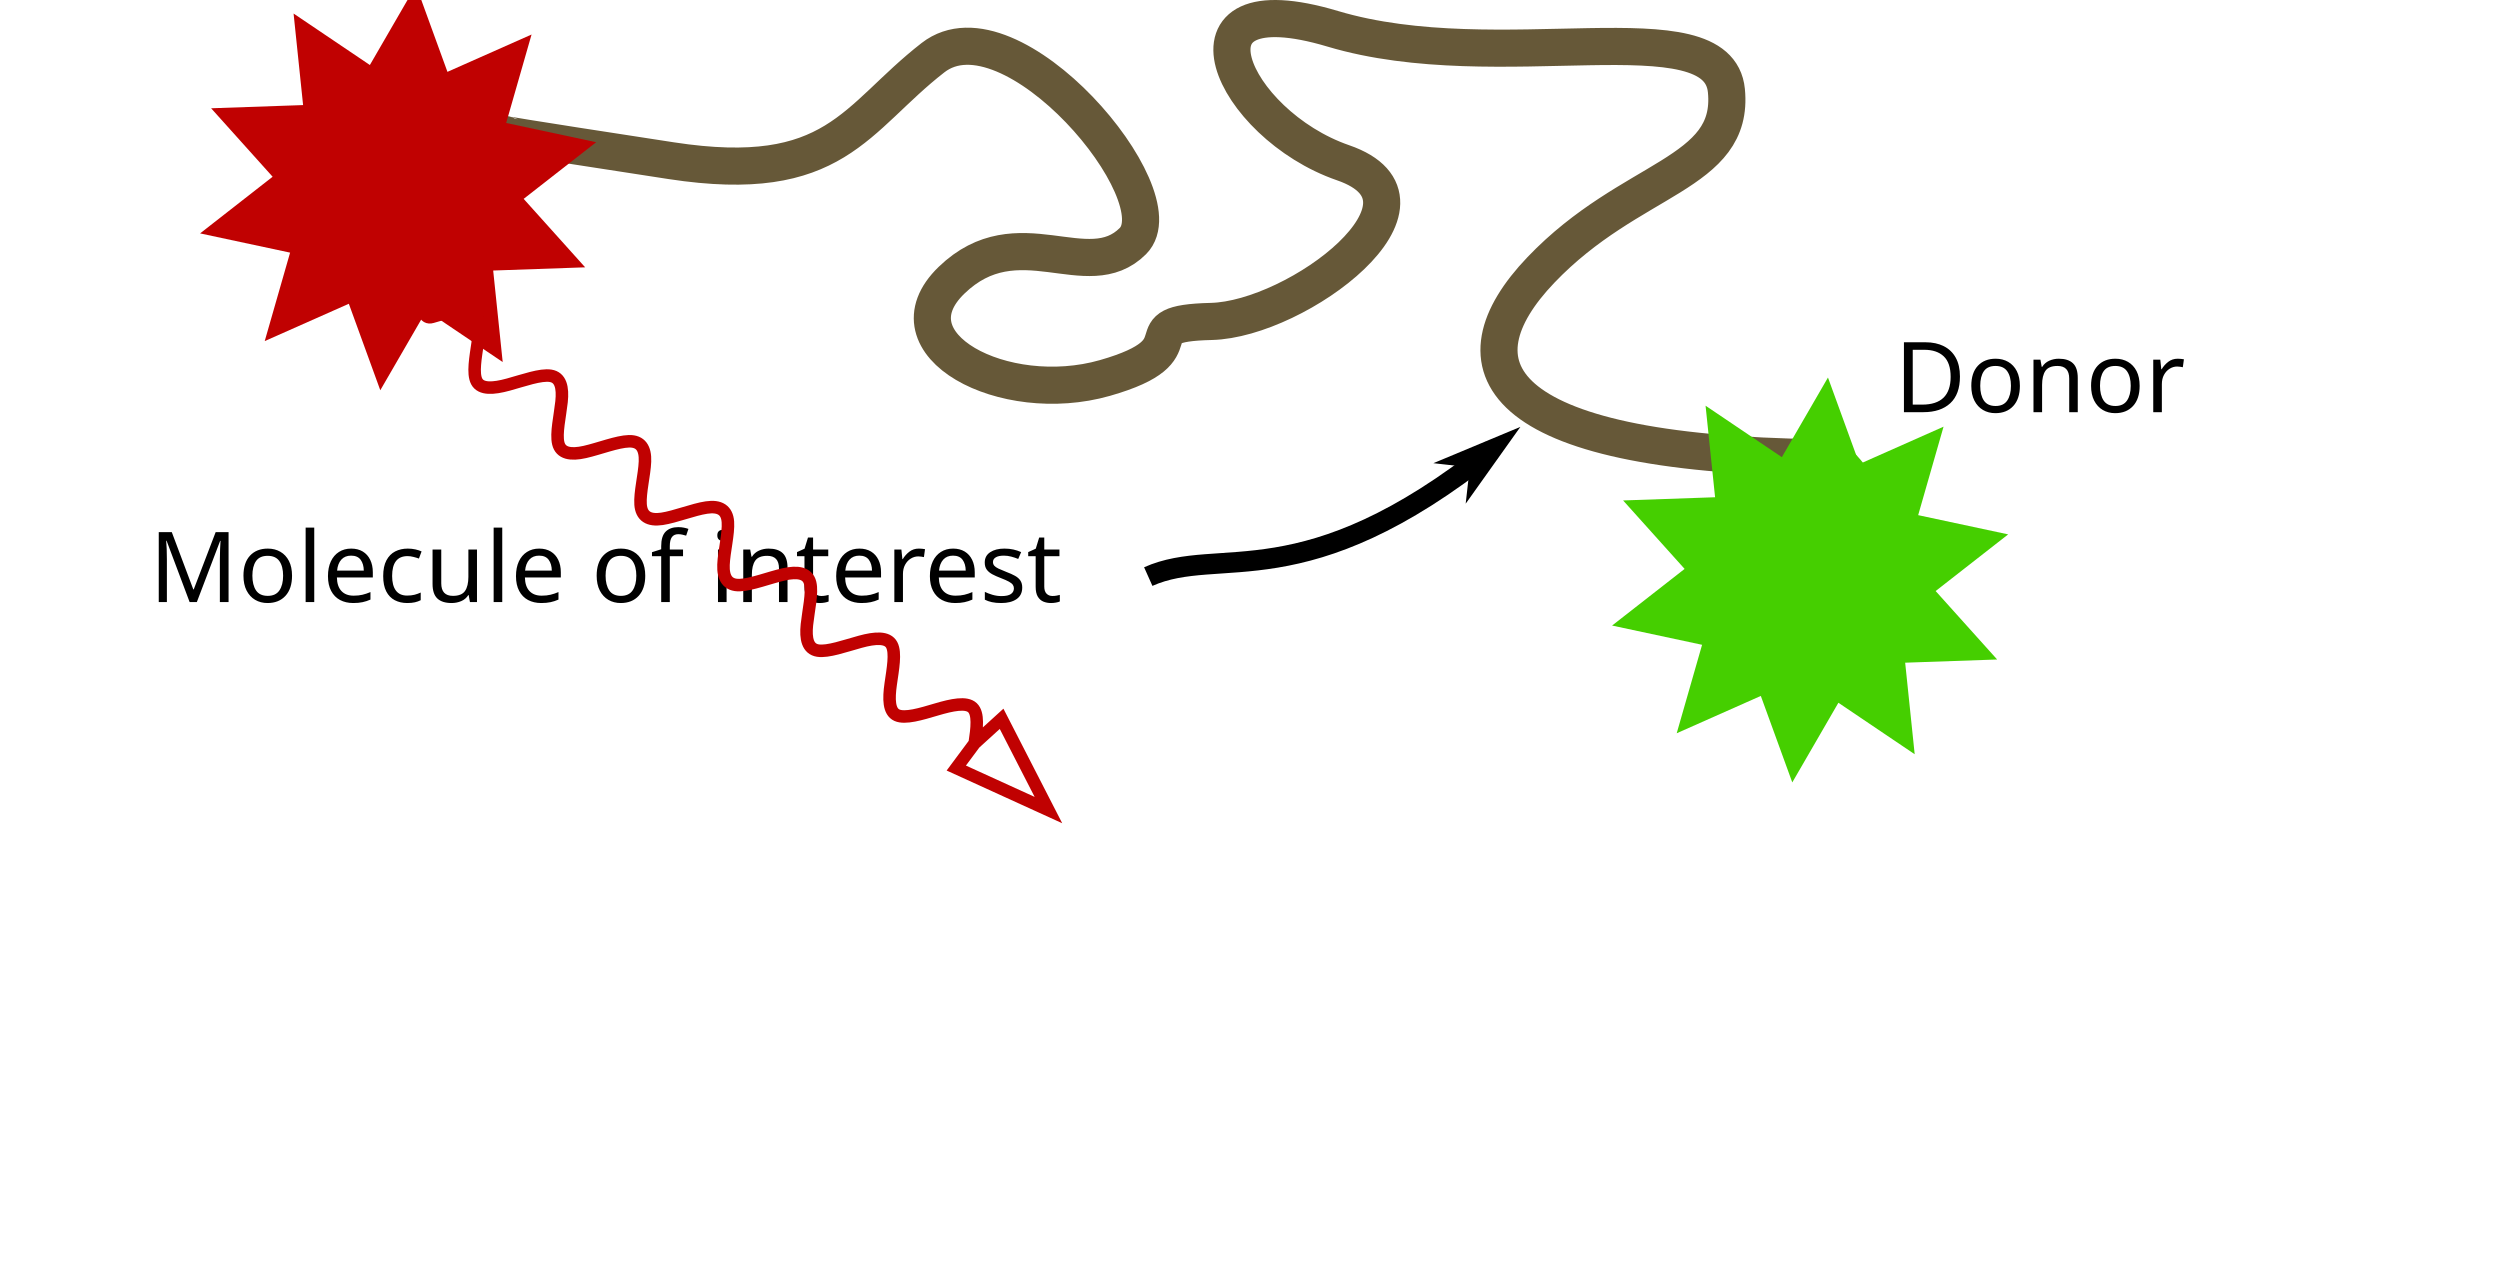
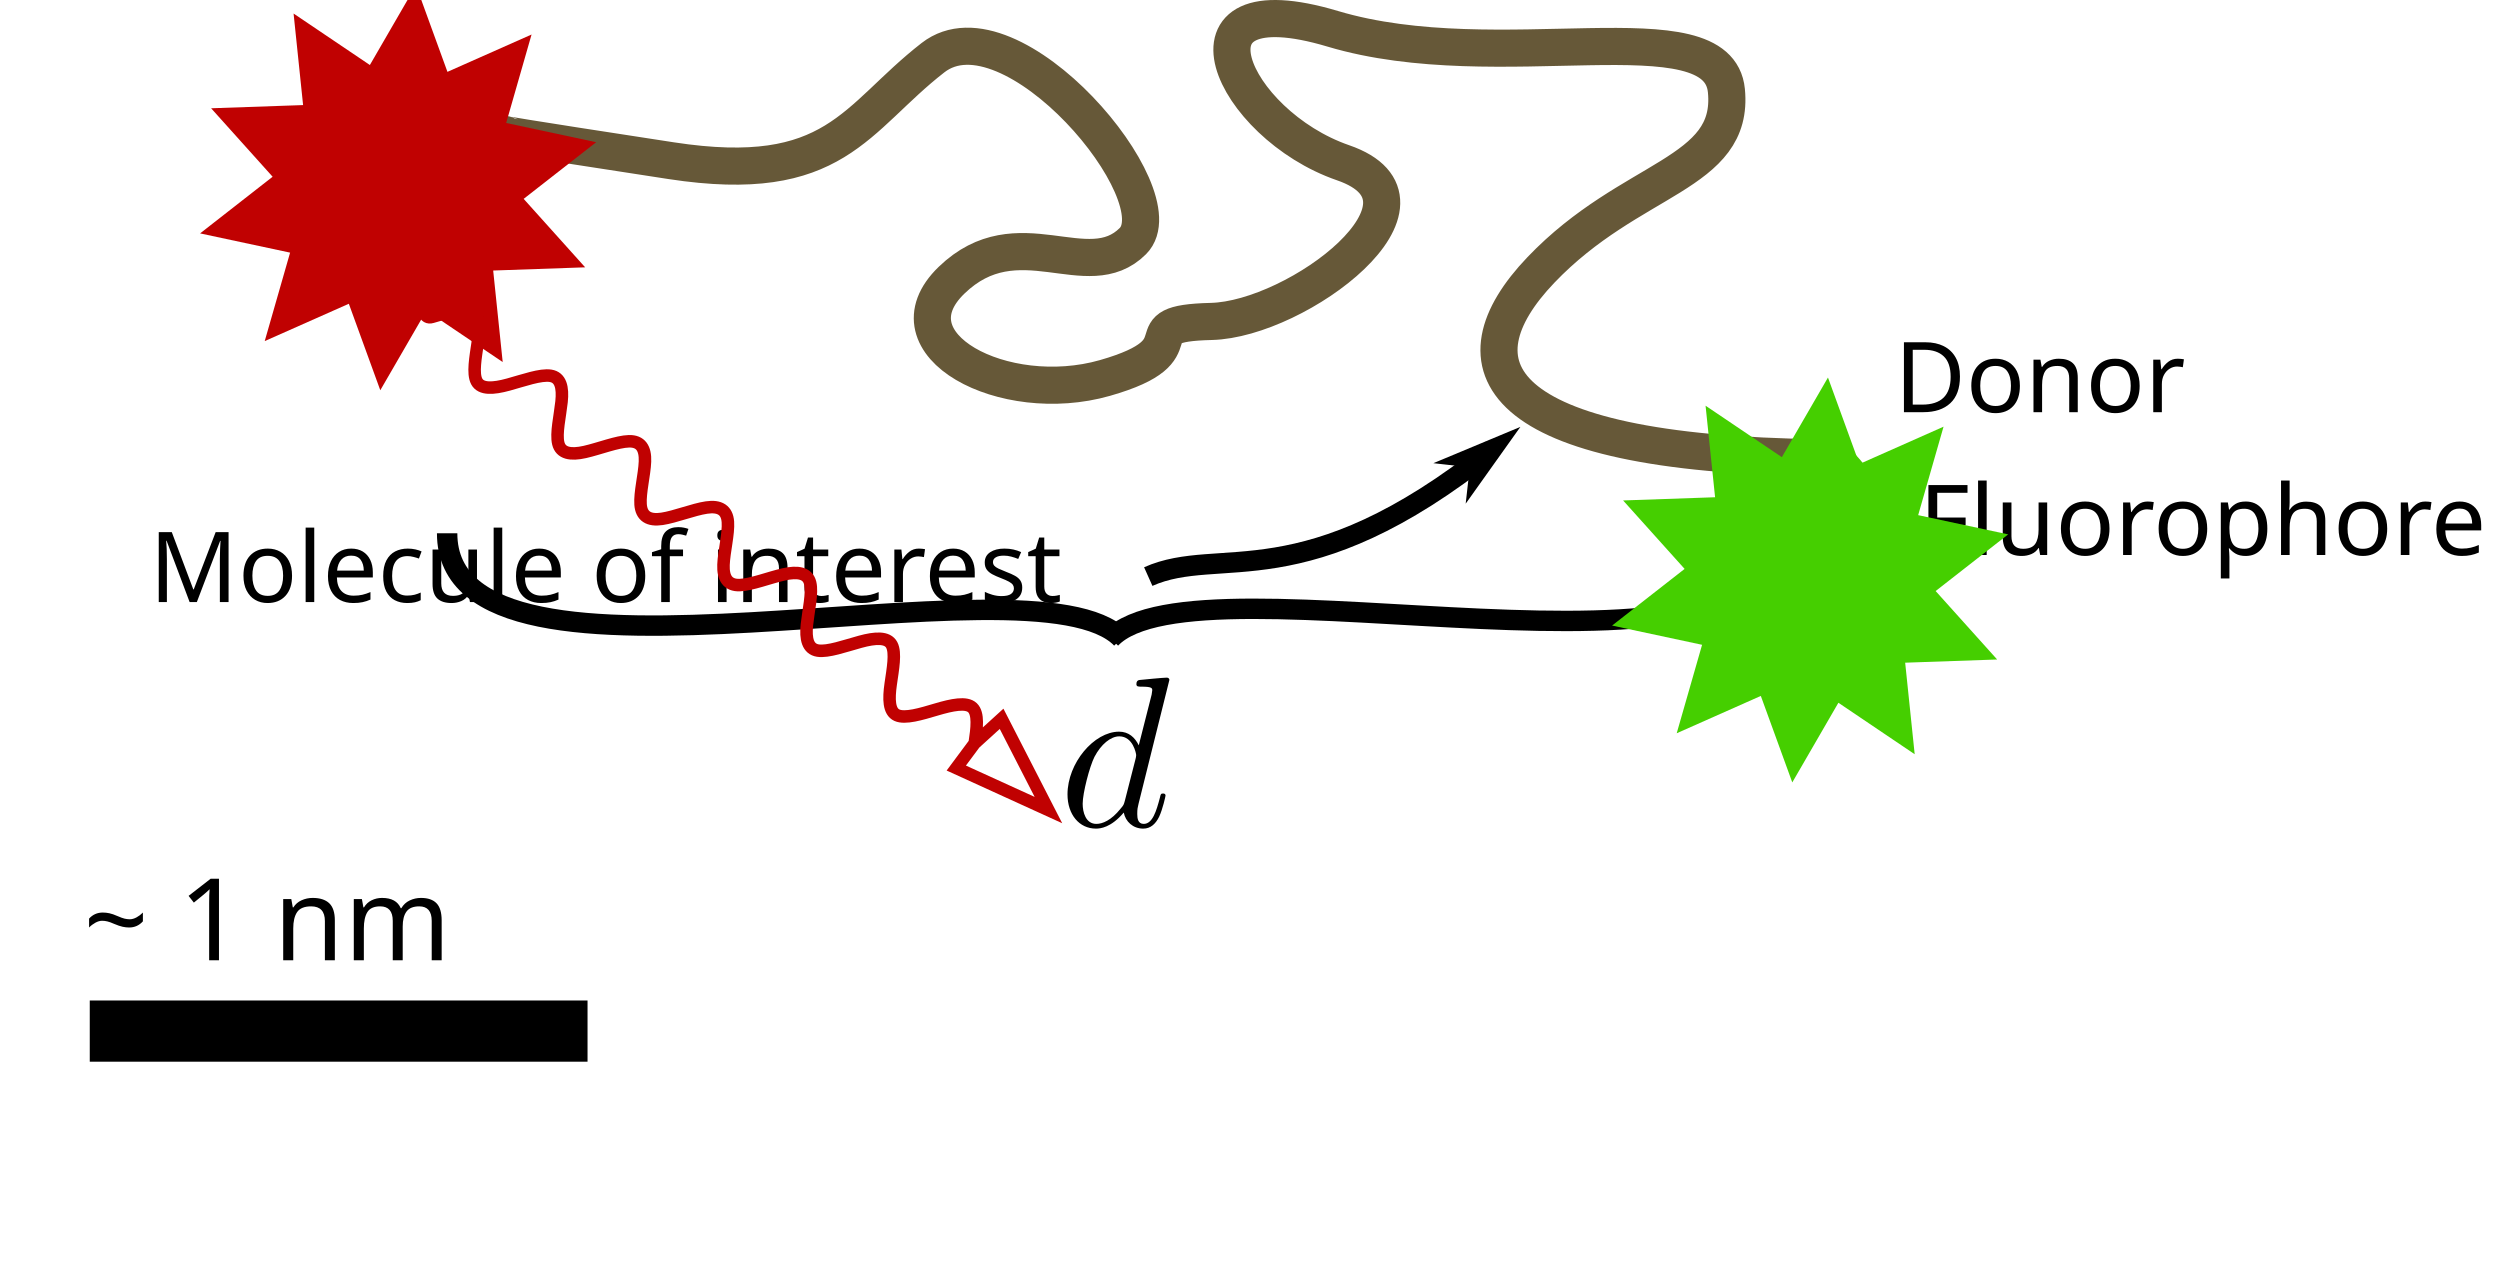
<svg xmlns="http://www.w3.org/2000/svg" width="1225.461" height="626.631" id="svg4258" version="1.1">
  <defs id="defs4260">
    <marker style="overflow:visible" id="Arrow1Send" refX="0" refY="0" orient="auto">
      <path transform="matrix(-0.2,0,0,-0.2,-1.2,0)" style="fill-rule:evenodd;stroke:#000000;stroke-width:1pt" d="M 0,0 5,-5 -12.5,0 5,5 0,0 z" id="path3798" />
    </marker>
    <marker style="overflow:visible" id="Arrow1Lend" refX="0" refY="0" orient="auto">
      <path transform="matrix(-0.8,0,0,-0.8,-10,0)" style="fill-rule:evenodd;stroke:#000000;stroke-width:1pt" d="M 0,0 5,-5 -12.5,0 5,5 0,0 z" id="path3786" />
    </marker>
    <marker orient="auto" refY="0" refX="0" id="Arrow1Mend" style="overflow:visible">
      <path id="path6838" d="M 0,0 5,-5 -12.5,0 5,5 0,0 z" style="fill-rule:evenodd;stroke:#000000;stroke-width:1pt;marker-start:none" transform="matrix(-0.4,0,0,-0.4,-4,0)" />
    </marker>
  </defs>
  <g transform="translate(185.625,-155.3231)" id="layer1" style="display:inline">
    <path id="path4266" d="m 62.087,221.288 c 0,0 0.767,0.463 81.344,12.81 80.577,12.347 90.001,-20.76 128.289,-50.508 38.288,-29.748 120.225,67.63 97.985,89.904 -22.24,22.274 -56.388,-12.235 -88.893,19.193 -32.505,31.428 25.655,62.066 75.152,47.924 49.497,-14.142 9.701,-26.711 52.127,-27.721 42.426,-1.01 119.272,-58.93 64.65,-77.782 -54.622,-18.851 -86.58,-90.029 -5.051,-65.66 81.529,24.369 188.899,-11.112 192.939,30.305 4.041,41.416 -46.739,41.665 -90.914,87.883 -44.175,46.218 -25.219,90.079 136.843,92.08" style="fill:none;stroke:#665838;stroke-width:18.2;stroke-linecap:round;stroke-linejoin:miter;stroke-miterlimit:4;stroke-opacity:1;stroke-dasharray:none" />
  </g>
-   <g id="layer7" style="display:none" transform="translate(4e-6,1.700115e-5)">
-     <g id="g7919">
+   <g id="layer7" style="display:inline" transform="translate(4e-6,1.700115e-5)">
+     <g id="g7919" transform="translate(12,0)">
      <path style="fill:none;stroke:#000000;stroke-width:10;stroke-linecap:butt;stroke-linejoin:miter;stroke-miterlimit:4;stroke-opacity:1;stroke-dasharray:none" d="M 537.755,313.032 C 494.72,267.882 207.182,354.202 207.182,261.413" id="path5209" />
      <path id="path5211" d="m 532.451,313.032 c 43.034,-45.15 329.865,37.634 329.865,-55.154" style="fill:none;stroke:#000000;stroke-width:10;stroke-linecap:butt;stroke-linejoin:miter;stroke-miterlimit:4;stroke-opacity:1;stroke-dasharray:none" />
    </g>
-     <g id="g5226" transform="matrix(4.311734,0,0,4.311734,-93.92358,-2667.56)">
+     <g id="g5226" transform="matrix(4.311734,0,0,4.311734,-71.92358,-2667.56)">
      <g word-spacing="normal" letter-spacing="normal" font-size-adjust="none" font-stretch="normal" font-weight="normal" font-variant="normal" font-style="normal" stroke-miterlimit="10.433" xml:space="preserve" transform="matrix(0.488605,0,0,-0.488605,-85.50587,911.0801)" id="content" style="font-style:normal;font-variant:normal;font-weight:normal;font-stretch:normal;letter-spacing:normal;word-spacing:normal;text-anchor:start;fill:none;stroke:#000000;stroke-linecap:butt;stroke-linejoin:miter;stroke-miterlimit:10.433;stroke-opacity:1;stroke-dasharray:none;stroke-dashoffset:0">
        <path id="path5229" d="m 481.22,440.23 0,0 0,0.01 0,0 0,0.01 0,0.02 0,0.01 0,0.02 0,0.02 -0.01,0.02 0,0.02 -0.01,0.02 0,0.02 -0.01,0.02 -0.01,0.03 -0.01,0.02 -0.01,0.03 -0.02,0.02 -0.01,0.03 -0.02,0.02 -0.02,0.02 -0.02,0.03 -0.02,0.01 -0.01,0.01 -0.01,0.01 -0.02,0.01 -0.01,0.01 -0.02,0.01 -0.01,0.01 -0.02,0.01 -0.01,0.01 -0.02,0.01 -0.02,0 -0.02,0.01 -0.02,0.01 -0.02,0 -0.02,0.01 -0.03,0.01 -0.02,0 -0.02,0 -0.03,0.01 -0.03,0 -0.02,0 -0.03,0.01 -0.03,0 -0.03,0 c -0.75,0 -5.48,-0.46 -6.33,-0.55 -0.4,-0.05 -0.7,-0.3 -0.7,-0.95 0,-0.6 0.45,-0.6 1.2,-0.6 2.39,0 2.49,-0.34 2.49,-0.84 l -0.14,-1 -3,-11.81 c -0.89,1.84 -2.35,3.18 -4.58,3.18 l 0.05,-1.09 c 3.23,0 3.93,-4.08 3.93,-4.37 0,-0.32 -0.09,-0.61 -0.14,-0.86 l -2.5,-9.77 c -0.25,-0.89 -0.25,-0.98 -1,-1.84 -2.18,-2.74 -4.23,-3.53 -5.62,-3.53 -2.49,0 -3.19,2.73 -3.19,4.68 0,2.49 1.59,8.61 2.74,10.91 1.54,2.94 3.79,4.78 5.78,4.78 l -0.05,1.09 c -5.83,0 -12,-7.31 -12,-14.59 0,-4.69 2.73,-7.97 6.62,-7.97 0.99,0 3.49,0.21 6.47,3.74 0.41,-2.1 2.14,-3.74 4.53,-3.74 1.75,0 2.9,1.14 3.69,2.74 0.85,1.79 1.5,4.84 1.5,4.93 0,0.5 -0.45,0.5 -0.59,0.5 -0.5,0 -0.55,-0.2 -0.7,-0.9 -0.85,-3.24 -1.75,-6.17 -3.79,-6.17 -1.34,0 -1.5,1.29 -1.5,2.29 0,1.19 0.1,1.55 0.3,2.39 z" style="fill:#000000;stroke-width:0" />
      </g>
    </g>
  </g>
-   <g id="layer9" style="display:none" transform="translate(238.612,1.020069e-5)">
+   <g id="layer9" style="display:inline" transform="translate(238.612,1.020069e-5)">
    <text transform="translate(-52.98704,-155.3231)" xml:space="preserve" style="font-size:20px;font-style:normal;font-variant:normal;font-weight:normal;font-stretch:normal;text-align:start;line-height:125%;letter-spacing:0px;word-spacing:0px;writing-mode:lr-tb;text-anchor:start;fill:#000000;fill-opacity:1;stroke:none;display:inline;font-family:Sans;-inkscape-font-specification:Sans" x="755" y="427.362" id="text5799">
      <tspan x="755" y="427.362" style="font-size:48px;fill:#000000;fill-opacity:1" id="tspan5803">Fluorophore</tspan>
    </text>
  </g>
  <g style="display:inline" id="layer6" transform="translate(4e-6,1.700115e-5)">
    <text id="text4828" y="450.435" x="-112.461" style="font-size:20px;font-style:normal;font-variant:normal;font-weight:normal;font-stretch:normal;text-align:start;line-height:125%;letter-spacing:0px;word-spacing:0px;writing-mode:lr-tb;text-anchor:start;fill:#000000;fill-opacity:1;stroke:none;font-family:Sans;-inkscape-font-specification:Sans" xml:space="preserve" transform="translate(185.625,-155.3231)">
      <tspan style="font-size:48px;fill:#000000;fill-opacity:1" y="450.435" x="-112.461" id="tspan4830">Molecule of interest</tspan>
    </text>
    <path transform="translate(0,3.40023e-6)" id="path4832" d="m 562.857,282.627 c 35.2,-15.729 75.899,11.646 168.453,-62.236" style="fill:none;stroke:#000000;stroke-width:10;stroke-linecap:butt;stroke-linejoin:miter;stroke-miterlimit:4;stroke-opacity:1;stroke-dasharray:none;marker-end:url(#Arrow1Send)" />
  </g>
  <g style="display:none" transform="translate(185.625,-155.3231)" id="layer4">
    <text xml:space="preserve" style="font-size:20px;font-style:normal;font-variant:normal;font-weight:normal;font-stretch:normal;text-align:start;line-height:125%;letter-spacing:0px;word-spacing:0px;writing-mode:lr-tb;text-anchor:start;fill:#000000;fill-opacity:1;stroke:none;font-family:Sans;-inkscape-font-specification:Sans" x="-186" y="204.362" id="text4789">
      <tspan id="tspan4791" x="-186" y="204.362" style="font-size:48px;fill:#000000;fill-opacity:1">Acceptor</tspan>
    </text>
  </g>
  <g id="layer15" style="display:inline">
    <path transform="matrix(4.271073,0,0,4.271073,-3503.588,-857.9397)" d="m 853.6,229.866 -10.329,-2.208 8.324,-6.502 -7.059,-7.857 10.556,-0.367 L 854,202.426 l 8.756,5.908 5.292,-9.142 3.611,9.926 9.654,-4.285 -2.913,10.153 10.329,2.208 -8.324,6.502 7.059,7.857 -10.556,0.367 1.092,10.506 -8.756,-5.908 -5.292,9.142 -3.611,-9.926 -9.654,4.285 z" id="path7924" style="color:#000000;fill:#c00101;fill-opacity:1;fill-rule:nonzero;stroke:none;stroke-width:18.2;marker:none;visibility:visible;display:inline;overflow:visible;enable-background:accumulate" />
  </g>
  <g style="display:none" transform="translate(185.625,-155.3231)" id="layer3">
    <path transform="matrix(0.5,0.8660254,-0.8660254,0.5,230.0072,41.70217)" d="m 99.286,285.219 c 0,34.715 -13.112,62.857 -29.286,62.857 -16.174,0 -29.286,-28.142 -29.286,-62.857 0,-34.715 13.112,-62.857 29.286,-62.857 16.174,0 29.286,28.142 29.286,62.857 z" id="path4776" style="color:#000000;fill:#c00101;fill-opacity:1;fill-rule:nonzero;stroke:none;stroke-width:18.2;marker:none;visibility:visible;display:inline;overflow:visible;enable-background:accumulate" />
  </g>
  <g id="layer13" transform="translate(0,6.8004599e-6)" style="display:inline">
    <path style="fill:none;stroke:#c00101;stroke-width:6.135;stroke-miterlimit:4;stroke-opacity:1;stroke-dasharray:none;marker-end:none;display:inline" d="m 206.076,133.763 c 2.252,2.996 -2.019,23.872 5.654,21.596 7.673,-2.276 15.419,-4.632 19.405,-2.827 3.985,1.804 4.111,7.88 3.06,15.257 -1.051,7.377 -2.592,15.297 -0.501,19.197 2.092,3.9 7.99,3.587 15.459,1.538 7.468,-2.049 15.84,-5.101 20.747,-4.314 4.908,0.784 6.107,5.672 5.361,12.712 -0.746,7.04 -2.796,15.523 -1.594,20.407 1.202,4.884 5.973,5.82 13.04,4.216 7.067,-1.606 15.825,-5.081 21.579,-5.234 5.754,-0.152 8.122,3.442 7.87,9.936 -0.253,6.494 -2.563,15.265 -2.154,21.026 0.409,5.763 3.981,8.023 10.47,7.058 6.488,-0.965 15.376,-4.585 21.86,-5.545 6.484,-0.96 10.065,1.291 10.47,7.058 0.404,5.766 -1.905,14.536 -2.154,21.026 -0.249,6.489 2.11,10.094 7.87,9.935 5.758,-0.161 14.515,-3.632 21.579,-5.233 7.064,-1.602 11.843,-0.675 13.04,4.214 1.196,4.891 -0.851,13.37 -1.594,20.407 -0.743,7.037 0.447,11.932 5.361,12.712 4.914,0.775 13.281,-2.267 20.747,-4.314 7.466,-2.047 13.373,-2.369 15.459,1.538 2.085,3.907 0.548,11.822 -0.501,19.198 -1.05,7.376 -0.932,13.46 3.06,15.257 3.992,1.797 11.732,-0.553 19.405,-2.828 7.672,-2.273 14.584,-3.709 17.614,-0.846 3.03,2.862 2.229,9.963 1.075,17.453 l 0,0 -9.009,12.121 45.172,20.604 -22.96,-44.742 -13.203,12.017" title="t sin(7*t)" id="path7852" />
  </g>
  <g id="layer12" style="display:none" transform="translate(0,6.8004599e-6)">
    <path style="fill:none;stroke:#dbba00;stroke-width:6.135;stroke-miterlimit:4;stroke-opacity:1;stroke-dasharray:none;marker-end:none;display:inline" d="m 783.328,309.406 c -3.327,-1.726 -8.517,-22.393 -14.448,-17.018 -5.931,5.374 -11.893,10.852 -16.267,10.951 -4.374,0.099 -7.118,-5.323 -9.365,-12.428 -2.247,-7.105 -4.287,-14.911 -7.861,-17.521 -3.574,-2.61 -8.756,0.226 -14.6,5.307 -5.844,5.081 -12.069,11.457 -16.833,12.872 -4.764,1.419 -7.961,-2.468 -10.337,-9.137 -2.376,-6.669 -4.201,-15.203 -7.4,-19.085 -3.199,-3.882 -7.904,-2.66 -13.579,1.847 -5.675,4.508 -12.064,11.433 -17.184,14.062 -5.121,2.629 -8.812,0.415 -11.396,-5.548 -2.584,-5.963 -4.299,-14.87 -7.163,-19.885 -2.864,-5.018 -7.063,-5.508 -12.494,-1.829 -5.431,3.679 -11.875,10.791 -17.303,14.464 -5.429,3.673 -9.632,3.195 -12.494,-1.829 -2.861,-5.022 -4.577,-13.927 -7.163,-19.885 -2.586,-5.957 -6.273,-8.185 -11.396,-5.547 -5.121,2.638 -11.511,9.559 -17.185,14.061 -5.673,4.502 -10.383,5.737 -13.579,1.848 -3.196,-3.89 -5.023,-12.42 -7.4,-19.085 -2.377,-6.665 -5.57,-10.562 -10.337,-9.137 -4.765,1.429 -10.99,7.795 -16.833,12.873 -5.843,5.078 -11.029,7.926 -14.6,5.307 -3.571,-2.619 -5.613,-10.418 -7.862,-17.521 -2.248,-7.103 -4.988,-12.536 -9.365,-12.428 -4.377,0.109 -10.336,5.579 -16.266,10.952 -5.931,5.371 -11.54,9.658 -15.51,8.39 -3.97,-1.268 -6.324,-8.015 -8.527,-15.266 l 0,0 2.872,-14.826 -49.639,0.988 40.07,30.387 6.697,-16.549" title="t sin(7*t)" id="path7852-3" />
  </g>
  <g id="layer8" style="display:none" transform="translate(238.612,1.020069e-5)">
    <path style="fill:none;stroke:#58b534;stroke-width:6.135;stroke-miterlimit:4;stroke-opacity:1;stroke-dasharray:none;marker-end:none" d="m 363.915,591.359 c 1.708,-3.336 -6.058,-23.179 1.891,-22.244 7.949,0.935 15.983,1.937 19.603,-0.521 3.62,-2.457 2.708,-8.465 0.415,-15.555 -2.293,-7.09 -5.161,-14.632 -3.765,-18.831 1.396,-4.2 7.262,-4.897 14.97,-4.15 7.708,0.747 16.478,2.328 21.179,0.715 4.703,-1.609 5.051,-6.63 3.116,-13.439 -1.935,-6.81 -5.401,-14.82 -5.048,-19.837 0.353,-5.017 4.893,-6.753 12.131,-6.376 7.237,0.378 16.459,2.31 22.155,1.481 5.696,-0.831 7.417,-4.775 6.061,-11.132 -1.356,-6.356 -5.127,-14.605 -5.705,-20.352 -0.579,-5.749 2.556,-8.584 9.114,-8.739 6.558,-0.155 15.933,1.898 22.485,1.739 6.553,-0.159 9.698,-2.988 9.114,-8.739 -0.584,-5.751 -4.354,-13.999 -5.705,-20.352 -1.351,-6.352 0.359,-10.306 6.062,-11.131 5.701,-0.823 14.922,1.105 22.155,1.48 7.233,0.375 11.785,-1.353 12.131,-6.375 0.345,-5.023 -3.117,-13.03 -5.048,-19.837 -1.931,-6.807 -1.593,-11.834 3.116,-13.44 4.71,-1.601 13.473,-0.029 21.179,0.716 7.706,0.745 13.581,0.055 14.97,-4.15 1.389,-4.205 -1.474,-11.742 -3.765,-18.832 -2.291,-7.089 -3.212,-13.104 0.415,-15.555 3.628,-2.451 11.655,-1.454 19.603,-0.52 7.947,0.933 15.003,1.169 17.5,-2.168 2.497,-3.337 0.499,-10.197 -1.914,-17.381 l 0,0 -10.942,-10.408 41,-28 -15,48 -15.058,-9.592" title="t sin(7*t)" id="path10566-5" />
  </g>
  <g id="layer14" style="display:none" transform="translate(0,6.8004599e-6)">
    <path id="path7849" title="t sin(7*t)" d="m 892.027,328.968 c -3.103,2.102 -23.745,-3.185 -21.847,4.591 1.898,7.775 3.872,15.627 1.875,19.52 -1.997,3.892 -8.072,3.721 -15.389,2.31 -7.317,-1.411 -15.152,-3.338 -19.15,-1.439 -3.998,1.898 -3.974,7.805 -2.293,15.365 1.682,7.56 4.32,16.071 3.293,20.934 -1.023,4.864 -5.964,5.822 -12.959,4.733 -6.995,-1.09 -15.368,-3.553 -20.305,-2.591 -4.937,0.962 -6.106,5.681 -4.848,12.818 1.258,7.137 4.301,16.054 4.172,21.809 -0.13,5.754 -3.835,7.944 -10.309,7.374 -6.474,-0.571 -15.121,-3.307 -20.896,-3.18 -5.776,0.127 -8.209,3.584 -7.562,10.112 0.646,6.528 3.827,15.582 4.469,22.105 0.642,6.523 -1.782,9.99 -7.562,10.112 -5.779,0.122 -14.425,-2.614 -20.896,-3.18 -6.469,-0.566 -10.185,1.614 -10.308,7.374 -0.121,5.759 2.917,14.675 4.171,21.809 1.254,7.133 0.095,11.862 -4.847,12.818 -4.943,0.955 -13.313,-1.504 -20.305,-2.591 -6.992,-1.086 -11.94,-0.137 -12.959,4.732 -1.015,4.87 1.615,13.376 3.294,20.934 1.679,7.557 1.712,13.473 -2.293,15.365 -4.004,1.891 -11.834,-0.031 -19.15,-1.439 -7.315,-1.409 -13.398,-1.59 -15.389,2.31 -1.99,3.899 -0.021,11.745 1.876,19.52 1.895,7.774 2.991,14.748 -0.017,17.634 -3.007,2.886 -10.06,1.739 -17.485,0.22 l 0,0 -11.665,-9.591 -22.789,44.109 45.812,-20.743 -11.357,-13.775" style="fill:none;stroke:#58b534;stroke-width:6.135;stroke-miterlimit:4;stroke-opacity:1;stroke-dasharray:none;marker-end:none;display:inline" />
  </g>
  <g transform="translate(185.625,-155.3231)" style="display:inline" id="layer5">
    <text id="text4785" y="357.362" x="743" style="font-size:20px;font-style:normal;font-variant:normal;font-weight:normal;font-stretch:normal;text-align:start;line-height:125%;letter-spacing:0px;word-spacing:0px;writing-mode:lr-tb;text-anchor:start;fill:#000000;fill-opacity:1;stroke:none;font-family:Sans;-inkscape-font-specification:Sans" xml:space="preserve">
      <tspan id="tspan4826" style="font-size:48px;fill:#000000;fill-opacity:1" y="357.362" x="743">Donor</tspan>
    </text>
  </g>
  <g style="display:inline" transform="translate(185.625,-155.3231)" id="layer2">
-     <path style="color:#000000;fill:#45cf00;fill-opacity:1;fill-rule:nonzero;stroke:none;stroke-width:18.2;marker:none;visibility:visible;display:inline;overflow:visible;enable-background:accumulate" id="path4778" d="m 99.286,285.219 a 29.286,62.857 0 1 1 -58.571,0 29.286,62.857 0 1 1 58.571,0 z" transform="matrix(0.9659258,-0.258819,0.258819,0.9659258,576.565,171.9788)" />
+     <path style="color:#000000;fill:#45cf00;fill-opacity:1;fill-rule:nonzero;stroke:none;stroke-width:18.2;marker:none;visibility:visible;display:inline;overflow:visible;enable-background:accumulate" id="path4778" d="m 99.286,285.219 c 0,34.715 -13.112,62.857 -29.286,62.857 -16.174,0 -29.286,-28.142 -29.286,-62.857 0,-34.715 13.112,-62.857 29.286,-62.857 16.174,0 29.286,28.142 29.286,62.857 z" transform="matrix(0.9659258,-0.258819,0.258819,0.9659258,576.565,171.9788)" />
  </g>
  <g id="layer10" style="display:inline" transform="translate(0,6.8004599e-6)">
    <path style="color:#000000;fill:#45cf00;fill-opacity:1;fill-rule:nonzero;stroke:none;stroke-width:18.2;marker:none;visibility:visible;display:inline;overflow:visible;enable-background:accumulate" id="path6397" d="m 853.6,229.866 -10.329,-2.208 8.324,-6.502 -7.059,-7.857 10.556,-0.367 L 854,202.426 l 8.756,5.908 5.292,-9.142 3.611,9.926 9.654,-4.285 -2.913,10.153 10.329,2.208 -8.324,6.502 7.059,7.857 -10.556,0.367 1.092,10.506 -8.756,-5.908 -5.292,9.142 -3.611,-9.926 -9.654,4.285 z" transform="matrix(4.271073,0,0,4.271073,-2811.454,-665.706)" />
  </g>
-   <g id="layer11" style="display:none" transform="translate(0,6.8004599e-6)">
+   <g id="layer11" style="display:inline" transform="translate(0,6.8004599e-6)">
    <path style="fill:none;stroke:#000000;stroke-width:30;stroke-linecap:butt;stroke-linejoin:miter;stroke-miterlimit:4;stroke-opacity:1;stroke-dasharray:none" d="m 44,505.426 244,0" id="path6400" />
    <text xml:space="preserve" style="font-size:20px;font-style:normal;font-variant:normal;font-weight:normal;font-stretch:normal;text-align:start;line-height:125%;letter-spacing:0px;word-spacing:0px;writing-mode:lr-tb;text-anchor:start;fill:#000000;fill-opacity:1;stroke:none;font-family:Sans;-inkscape-font-specification:Sans" x="40.87" y="470.723" id="text6402">
      <tspan id="tspan6404" x="40.87" y="470.723" style="font-size:56px">~ 1 nm</tspan>
    </text>
  </g>
</svg>
